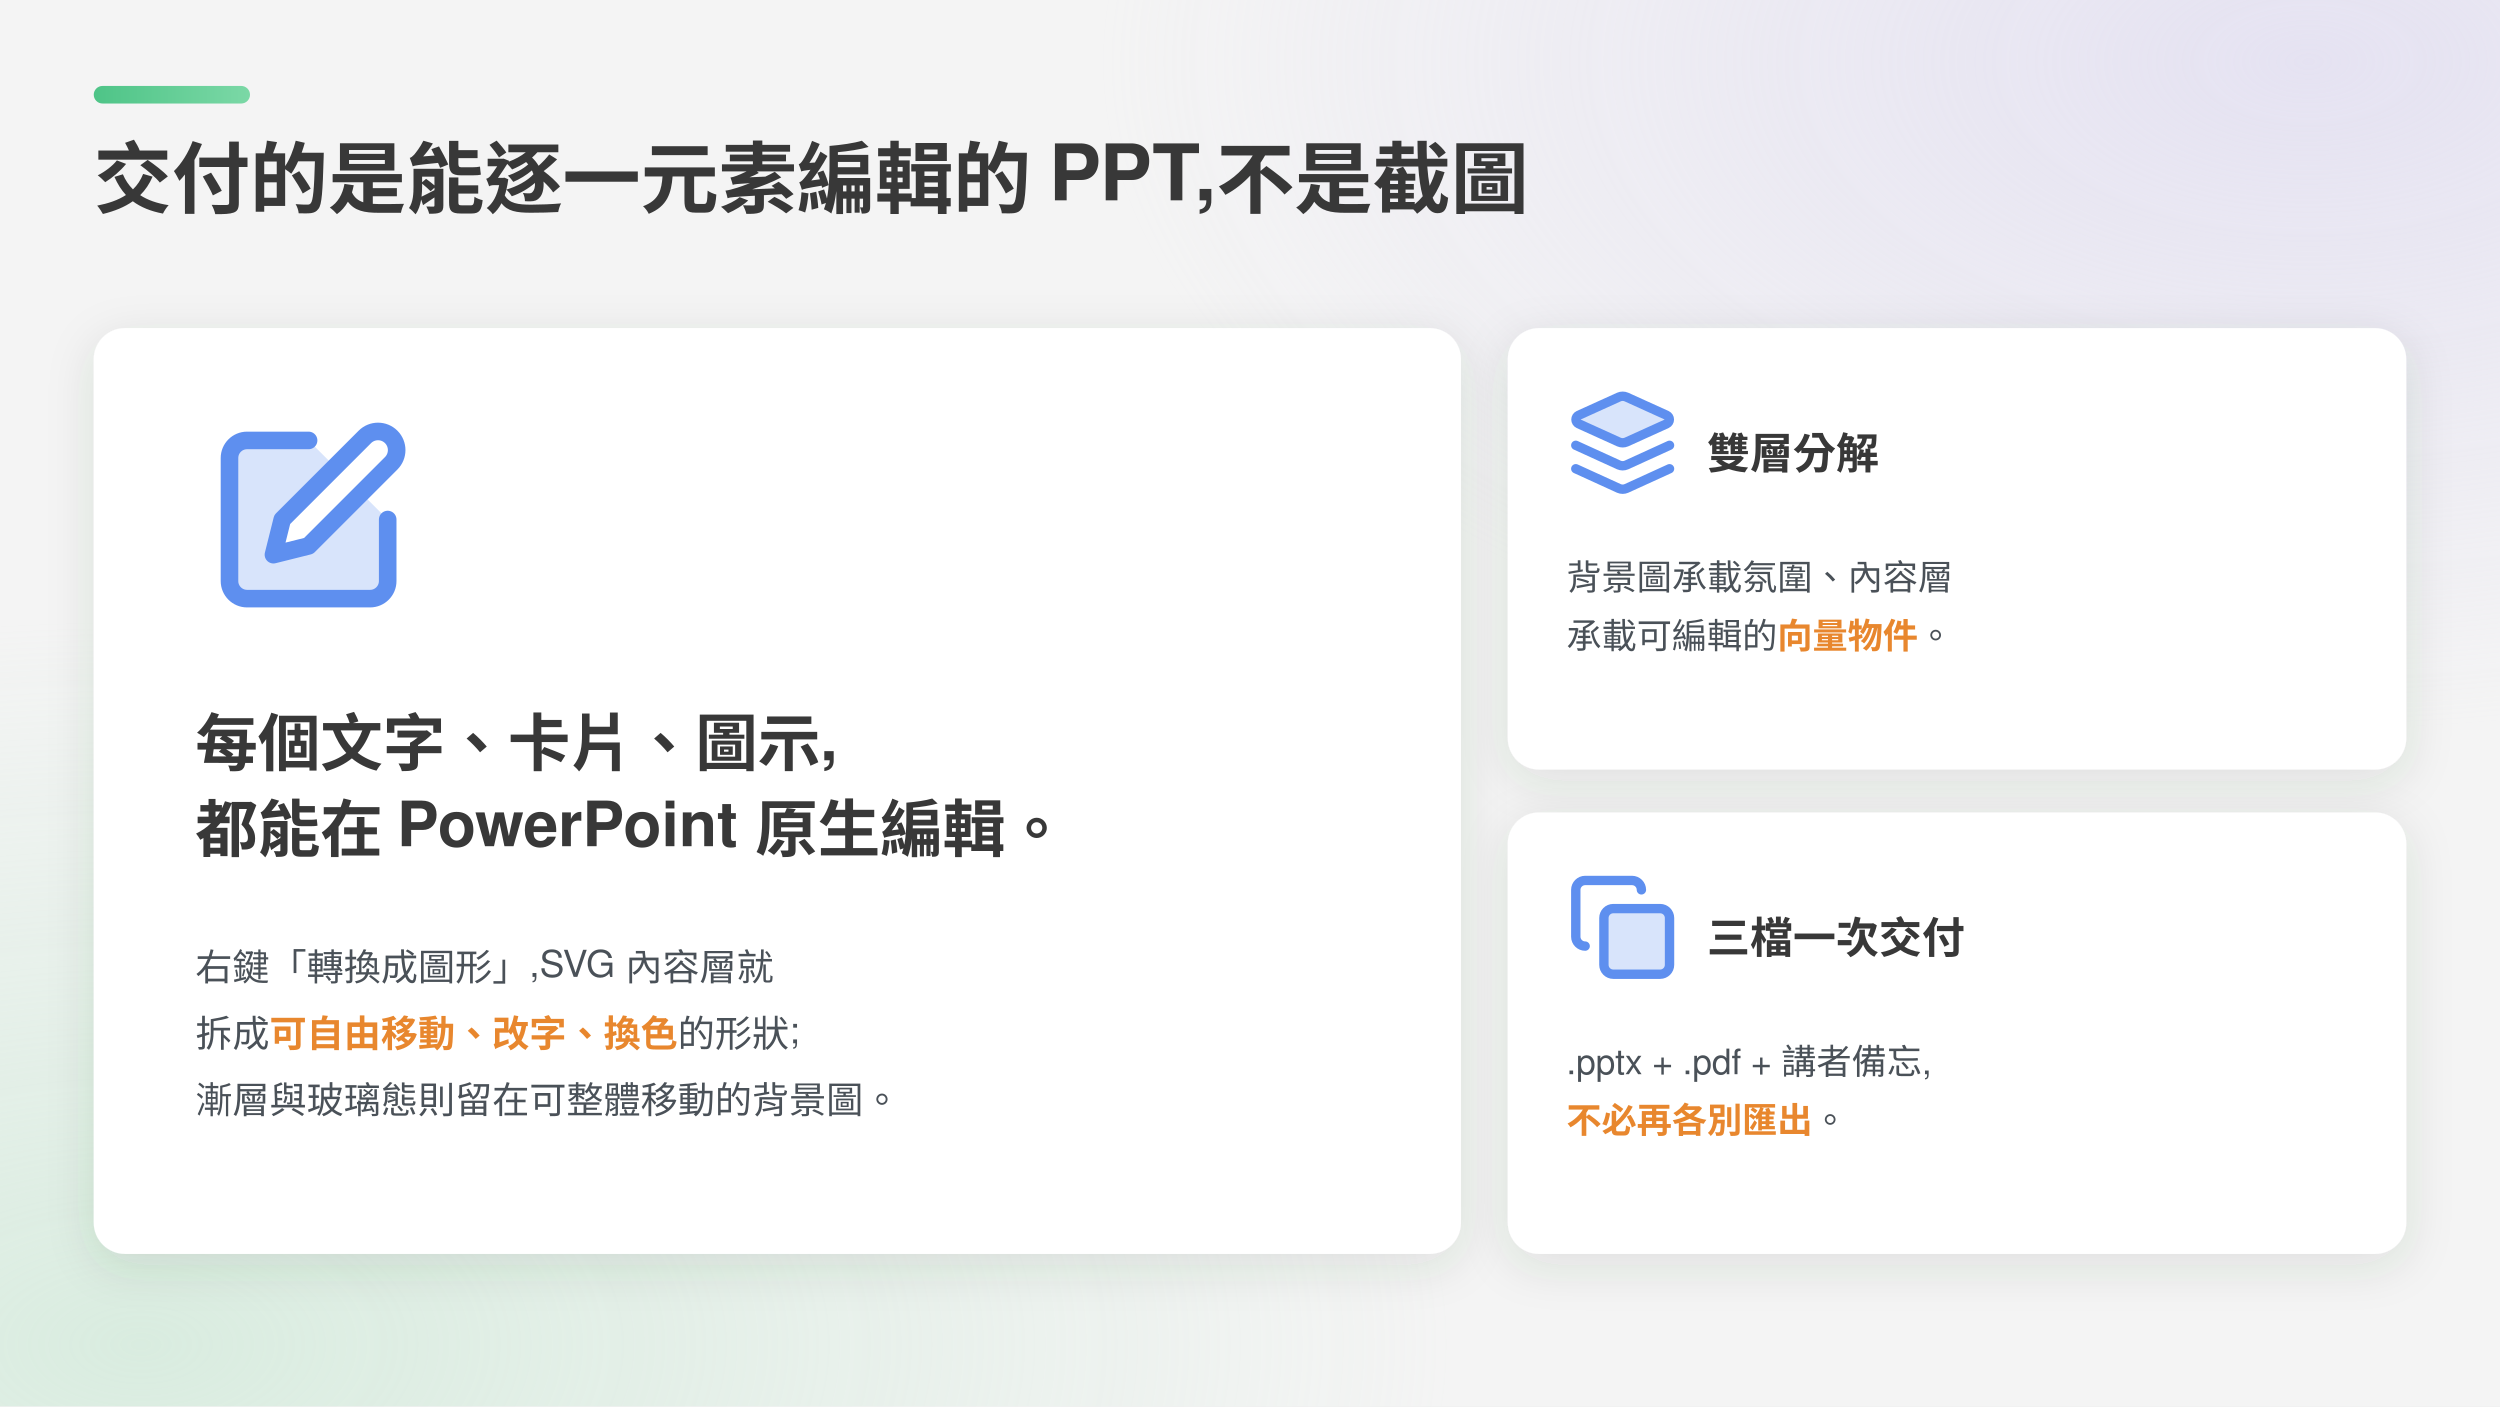
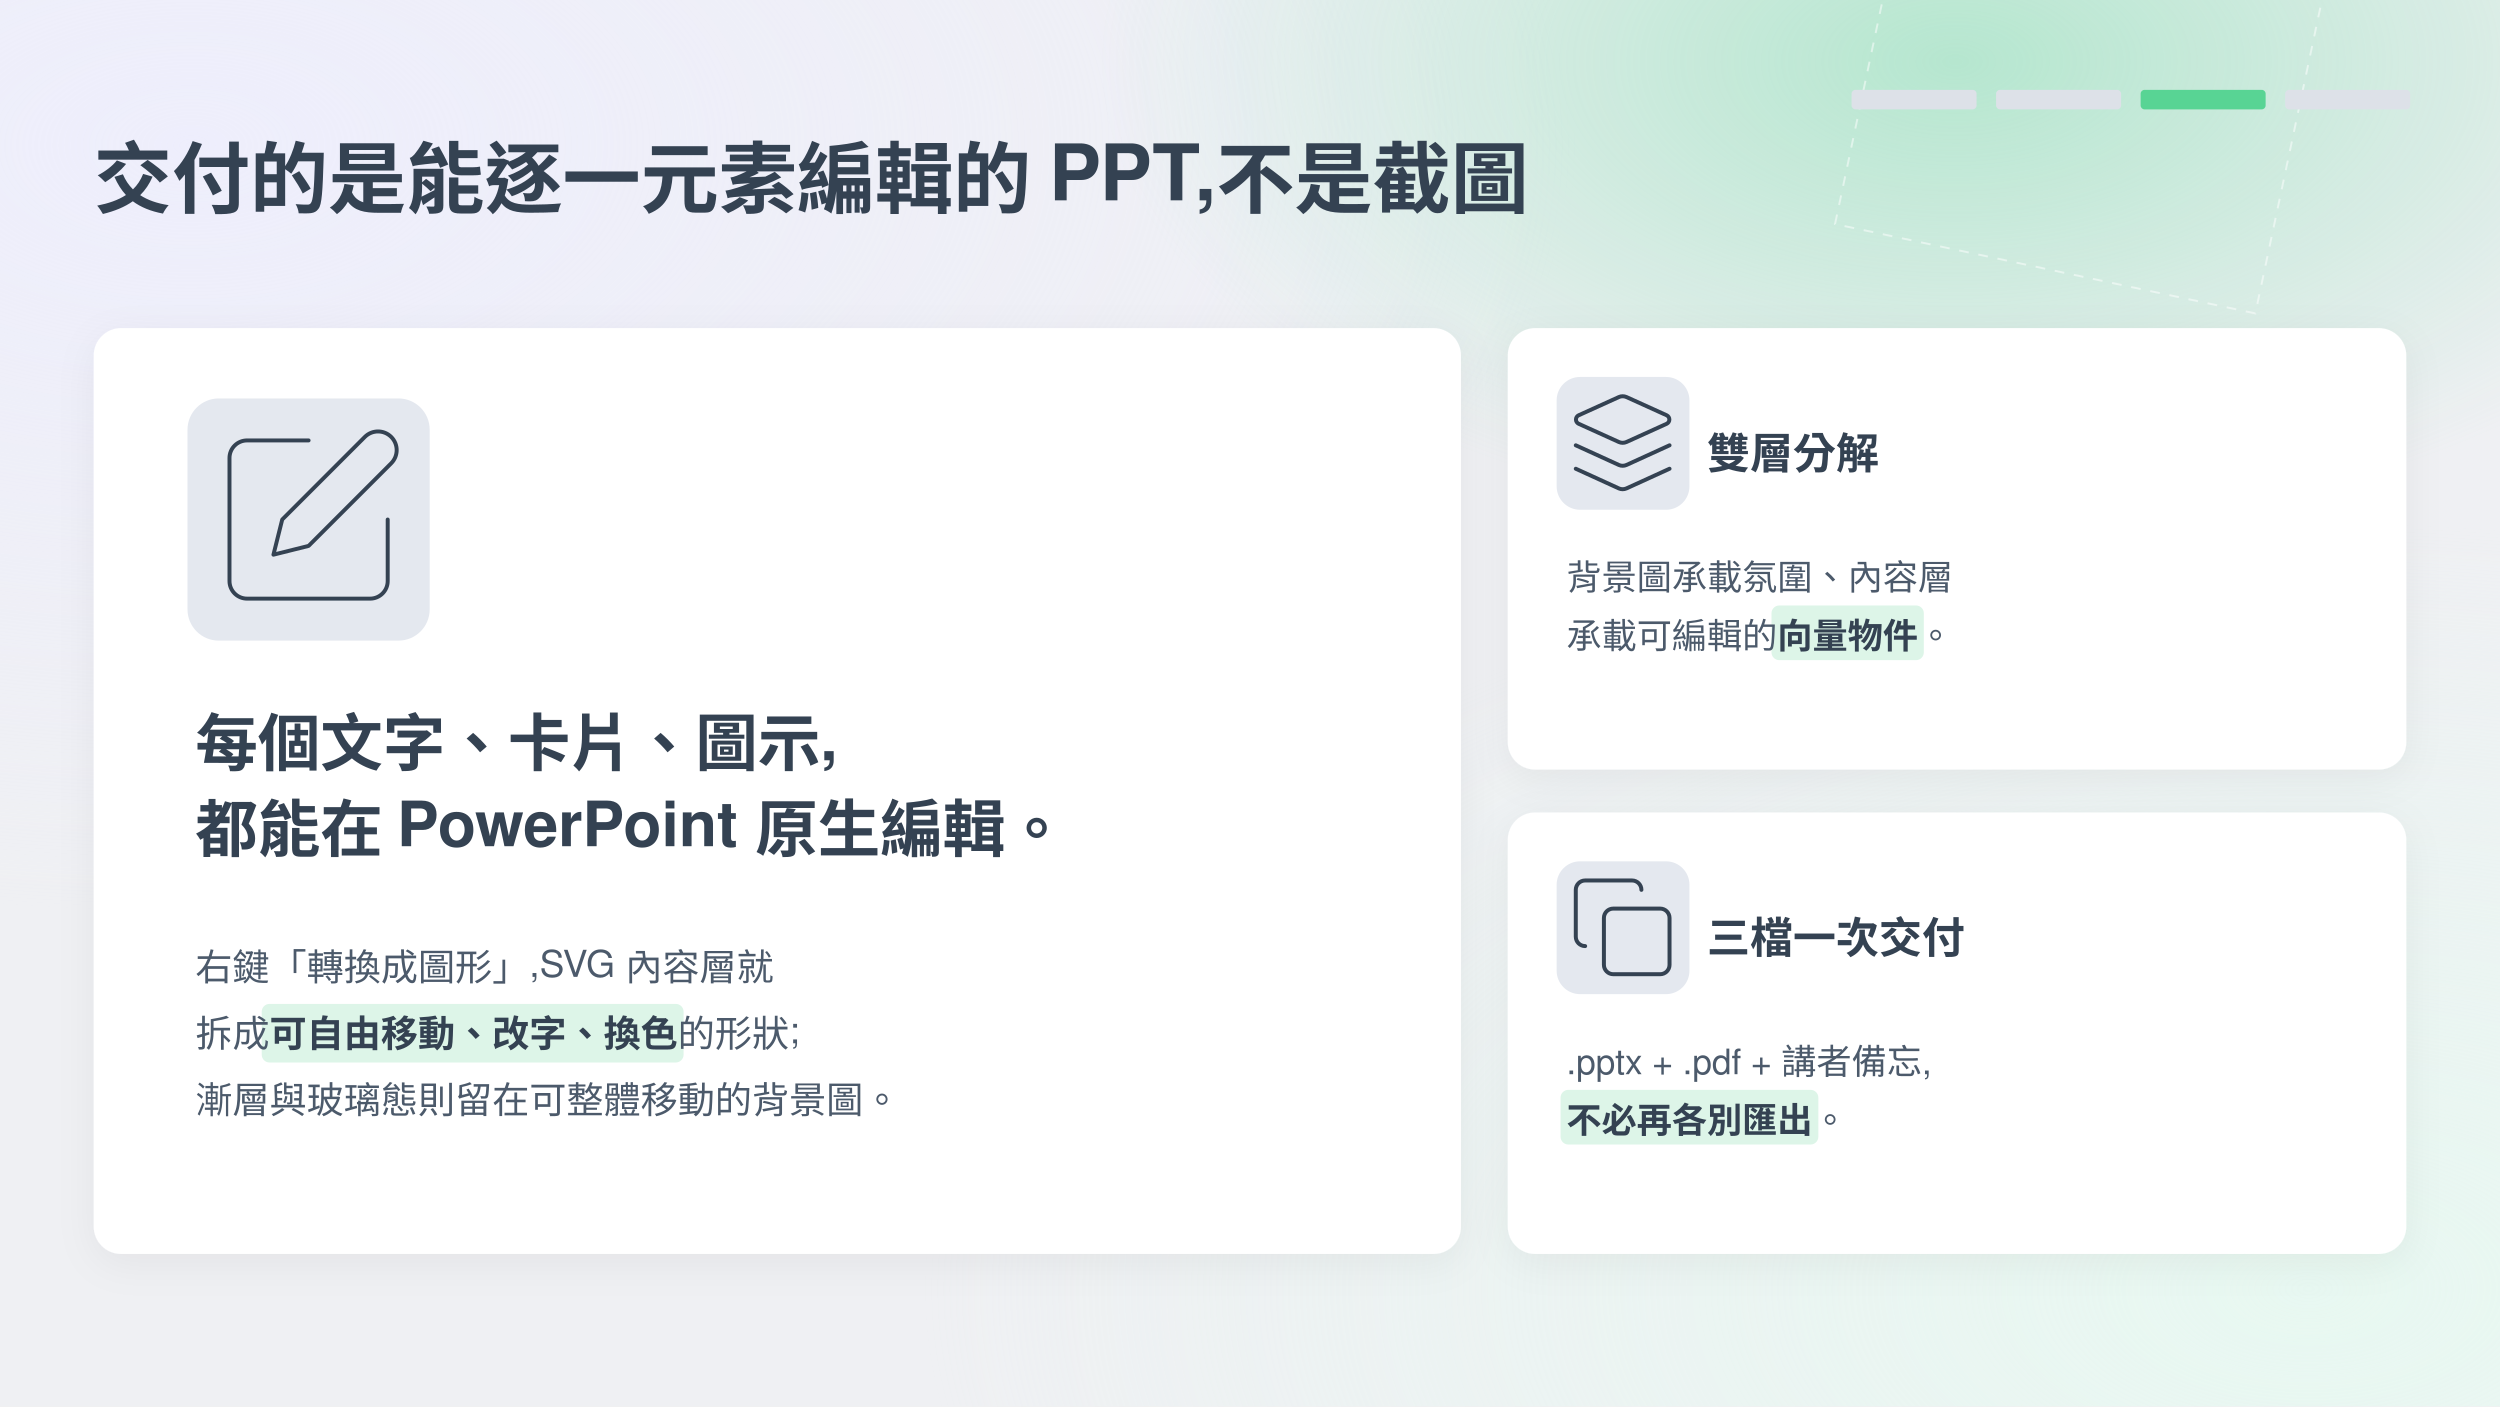
<svg xmlns="http://www.w3.org/2000/svg" viewBox="0 0 1280 720" width="1280" height="720" font-family="Helvetica, 'Helvetica Neue', Arial, 'PingFang TC', 'Microsoft JhengHei', 'Hiragino Sans', 'Noto Sans CJK TC', 'Noto Sans TC', sans-serif">
  <defs>
-     <linearGradient id="pillGrad" x1="0" y1="0" x2="1" y2="0">
-       <stop offset="0%" stop-color="#4EC487" />
-       <stop offset="100%" stop-color="#7BD8A6" />
-     </linearGradient>
-     <radialGradient id="washLav" cx="92%" cy="4%" r="48%">
-       <stop offset="0%" stop-color="#D9D4F0" stop-opacity="0.55" />
-       <stop offset="100%" stop-color="#D9D4F0" stop-opacity="0" />
+     <radialGradient id="washLav" cx="8%" cy="10%" r="55%">
+       <stop offset="0%" stop-color="#EEEEFD" stop-opacity="0.9" />
+       <stop offset="100%" stop-color="#EEEEFD" stop-opacity="0" />
    </radialGradient>
-     <radialGradient id="washGreen" cx="6%" cy="96%" r="52%">
-       <stop offset="0%" stop-color="#BFE5CC" stop-opacity="0.5" />
-       <stop offset="100%" stop-color="#BFE5CC" stop-opacity="0" />
+     <radialGradient id="washMint" cx="92%" cy="92%" r="55%">
+       <stop offset="0%" stop-color="#E7F9F1" stop-opacity="0.9" />
+       <stop offset="100%" stop-color="#E7F9F1" stop-opacity="0" />
    </radialGradient>
-     <filter id="cardShadow" x="-20%" y="-20%" width="140%" height="140%">
-       <feDropShadow dx="0" dy="6" stdDeviation="12" flood-color="#2A4A3A" flood-opacity="0.12" />
+     <radialGradient id="bloomTR" cx="78%" cy="4%" r="34%">
+       <stop offset="0%" stop-color="#7CDDAB" stop-opacity="0.5" />
+       <stop offset="100%" stop-color="#7CDDAB" stop-opacity="0" />
+     </radialGradient>
+     <filter id="prismShadow" x="-25%" y="-25%" width="150%" height="160%">
+       <feGaussianBlur in="SourceAlpha" stdDeviation="10" result="blur" />
+       <feOffset in="blur" dx="0" dy="5" result="off" />
+       <feComponentTransfer in="off" result="shadow">
+         <feFuncA type="linear" slope="0.05" />
+       </feComponentTransfer>
+       <feMerge>
+         <feMergeNode in="shadow" />
+         <feMergeNode in="SourceGraphic" />
+       </feMerge>
    </filter>
  </defs>
-   <rect width="1280" height="720" fill="#F4F4F4" />
+   <rect width="1280" height="720" fill="#EFF0F3" />
  <rect width="1280" height="720" fill="url(#washLav)" />
-   <rect width="1280" height="720" fill="url(#washGreen)" />
-   <rect x="48" y="44" width="80" height="9" rx="4.5" fill="url(#pillGrad)" />
-   <text x="48" y="106" font-size="40" font-weight="800" fill="#383838">交付的是能逐一元素編輯的 PPT,不是截圖</text>
-   <rect x="48" y="168" width="700" height="474" rx="16" fill="#FFFFFF" filter="url(#cardShadow)" />
+   <rect width="1280" height="720" fill="url(#washMint)" />
+   <rect width="1280" height="720" fill="url(#bloomTR)" />
+   <rect x="960" y="-80" width="220" height="220" fill="none" stroke="#FFFFFF" stroke-opacity="0.5" stroke-dasharray="5 5" transform="rotate(12 1070 30)" />
+   <g>
+     <rect x="948" y="46" width="64" height="10" rx="2" fill="#DDE1E8" />
+     <rect x="1022" y="46" width="64" height="10" rx="2" fill="#DDE1E8" />
+     <rect x="1096" y="46" width="64" height="10" rx="2" fill="#58D494" />
+     <rect x="1170" y="46" width="64" height="10" rx="2" fill="#DDE1E8" />
+   </g>
+   <text x="48" y="106" font-size="40" font-weight="800" fill="#344252">交付的是能逐一元素編輯的 PPT,不是截圖</text>
+   <rect x="48" y="168" width="700" height="474" rx="14" fill="#FFFFFF" filter="url(#prismShadow)" />
+   <rect x="96" y="204" width="124" height="124" rx="16" fill="#E4E8EF" />
  <g transform="translate(104 212)">
-     <g transform="scale(4.5)" stroke="#5E8FEF" stroke-width="2" stroke-linecap="round" stroke-linejoin="round">
-       <path d="M12 3H5a2 2 0 0 0-2 2v14a2 2 0 0 0 2 2h14a2 2 0 0 0 2-2v-7" fill="#D8E4FB" />
-       <path d="M18.4 2.6a2 2 0 0 1 3 3L12 15l-4 1 1-4Z" fill="#FFFFFF" />
+     <g transform="scale(4.5)" fill="none" stroke="#344252" stroke-width="0.45" stroke-linecap="round" stroke-linejoin="round">
+       <path d="M12 3H5a2 2 0 0 0-2 2v14a2 2 0 0 0 2 2h14a2 2 0 0 0 2-2v-7" />
+       <path d="M18.4 2.6a2 2 0 0 1 3 3L12 15l-4 1 1-4Z" />
    </g>
  </g>
-   <text x="100" y="392" font-size="32" font-weight="700" fill="#383838">
+   <text x="100" y="392" font-size="32" font-weight="700" fill="#344252">
    <tspan x="100" dy="0">每個文字、卡片、圖示,</tspan>
    <tspan x="100" dy="44">都能在 PowerPoint 原生編輯。</tspan>
  </text>
-   <text x="100" y="502" font-size="19" fill="#4A5158">
+   <rect x="134" y="514" width="216" height="30" rx="4" fill="#DDF5E8" />
+   <text x="100" y="502" font-size="19" fill="#4C5A6B">
    <tspan x="100" dy="0">右鍵「轉換成圖形」,SVG 內容層就</tspan>
-     <tspan x="100" dy="34">拆成<tspan fill="#E8872E" font-weight="700">可自由移動、改字、換色</tspan>的形狀;</tspan>
+     <tspan x="100" dy="34">拆成<tspan font-weight="700" fill="#344252">可自由移動、改字、換色</tspan>的形狀;</tspan>
    <tspan x="100" dy="34">漸層與玻璃態則留在可整體移動的背景圖。</tspan>
  </text>
-   <rect x="772" y="168" width="460" height="226" rx="16" fill="#FFFFFF" filter="url(#cardShadow)" />
+   <rect x="772" y="168" width="460" height="226" rx="14" fill="#FFFFFF" filter="url(#prismShadow)" />
+   <rect x="797" y="193" width="68" height="68" rx="12" fill="#E4E8EF" />
  <g transform="translate(802 198)">
-     <g transform="scale(2.4)" stroke="#5E8FEF" stroke-width="2" stroke-linecap="round" stroke-linejoin="round">
-       <path d="M12.8 2.2a2 2 0 0 0-1.6 0L2.6 6.1a1 1 0 0 0 0 1.8l8.6 3.9a2 2 0 0 0 1.6 0l8.6-3.9a1 1 0 0 0 0-1.8Z" fill="#D8E4FB" />
-       <path d="m22 12.5-9.2 4.2a2 2 0 0 1-1.6 0L2 12.5" fill="none" />
-       <path d="m22 17.5-9.2 4.2a2 2 0 0 1-1.6 0L2 17.5" fill="none" />
+     <g transform="scale(2.4)" fill="none" stroke="#344252" stroke-width="0.85" stroke-linecap="round" stroke-linejoin="round">
+       <path d="M12.8 2.2a2 2 0 0 0-1.6 0L2.6 6.1a1 1 0 0 0 0 1.8l8.6 3.9a2 2 0 0 0 1.6 0l8.6-3.9a1 1 0 0 0 0-1.8Z" />
+       <path d="m22 12.5-9.2 4.2a2 2 0 0 1-1.6 0L2 12.5" />
+       <path d="m22 17.5-9.2 4.2a2 2 0 0 1-1.6 0L2 17.5" />
    </g>
  </g>
-   <text x="874" y="240" font-size="22" font-weight="700" fill="#383838">雙層分解</text>
-   <text x="802" y="302" font-size="18" fill="#4A5158">
+   <text x="874" y="240" font-size="22" font-weight="700" fill="#344252">雙層分解</text>
+   <rect x="907" y="310" width="78" height="28" rx="4" fill="#DDF5E8" />
+   <text x="802" y="302" font-size="18" fill="#4C5A6B">
    <tspan x="802" dy="0">背景圖承載氛圍、內容層</tspan>
-     <tspan x="802" dy="30">承載可編輯的<tspan fill="#E8872E" font-weight="700">向量物件</tspan>。</tspan>
+     <tspan x="802" dy="30">承載可編輯的<tspan font-weight="700" fill="#344252">向量物件</tspan>。</tspan>
  </text>
-   <rect x="772" y="416" width="460" height="226" rx="16" fill="#FFFFFF" filter="url(#cardShadow)" />
+   <rect x="772" y="416" width="460" height="226" rx="14" fill="#FFFFFF" filter="url(#prismShadow)" />
+   <rect x="797" y="441" width="68" height="68" rx="12" fill="#E4E8EF" />
  <g transform="translate(802 446)">
-     <g transform="scale(2.4)" stroke="#5E8FEF" stroke-width="2" stroke-linecap="round" stroke-linejoin="round">
-       <rect width="14" height="14" x="8" y="8" rx="2" ry="2" fill="#D8E4FB" />
-       <path d="M4 16c-1.1 0-2-.9-2-2V4c0-1.1.9-2 2-2h10c1.1 0 2 .9 2 2" fill="none" />
+     <g transform="scale(2.4)" fill="none" stroke="#344252" stroke-width="0.85" stroke-linecap="round" stroke-linejoin="round">
+       <rect width="14" height="14" x="8" y="8" rx="2" ry="2" />
+       <path d="M4 16c-1.1 0-2-.9-2-2V4c0-1.1.9-2 2-2h10c1.1 0 2 .9 2 2" />
    </g>
  </g>
-   <text x="874" y="488" font-size="22" font-weight="700" fill="#383838">三檔一次交付</text>
-   <text x="802" y="550" font-size="18" fill="#4A5158">
+   <text x="874" y="488" font-size="22" font-weight="700" fill="#344252">三檔一次交付</text>
+   <rect x="799" y="558" width="132" height="28" rx="4" fill="#DDF5E8" />
+   <text x="802" y="550" font-size="18" fill="#4C5A6B">
    <tspan x="802" dy="0">.pptx + .pdf + 講者備忘,</tspan>
    <tspan x="802" dy="30">
-       <tspan fill="#E8872E" font-weight="700">不必再各別匯出</tspan>。</tspan>
+       <tspan font-weight="700" fill="#344252">不必再各別匯出</tspan>。</tspan>
  </text>
</svg>
